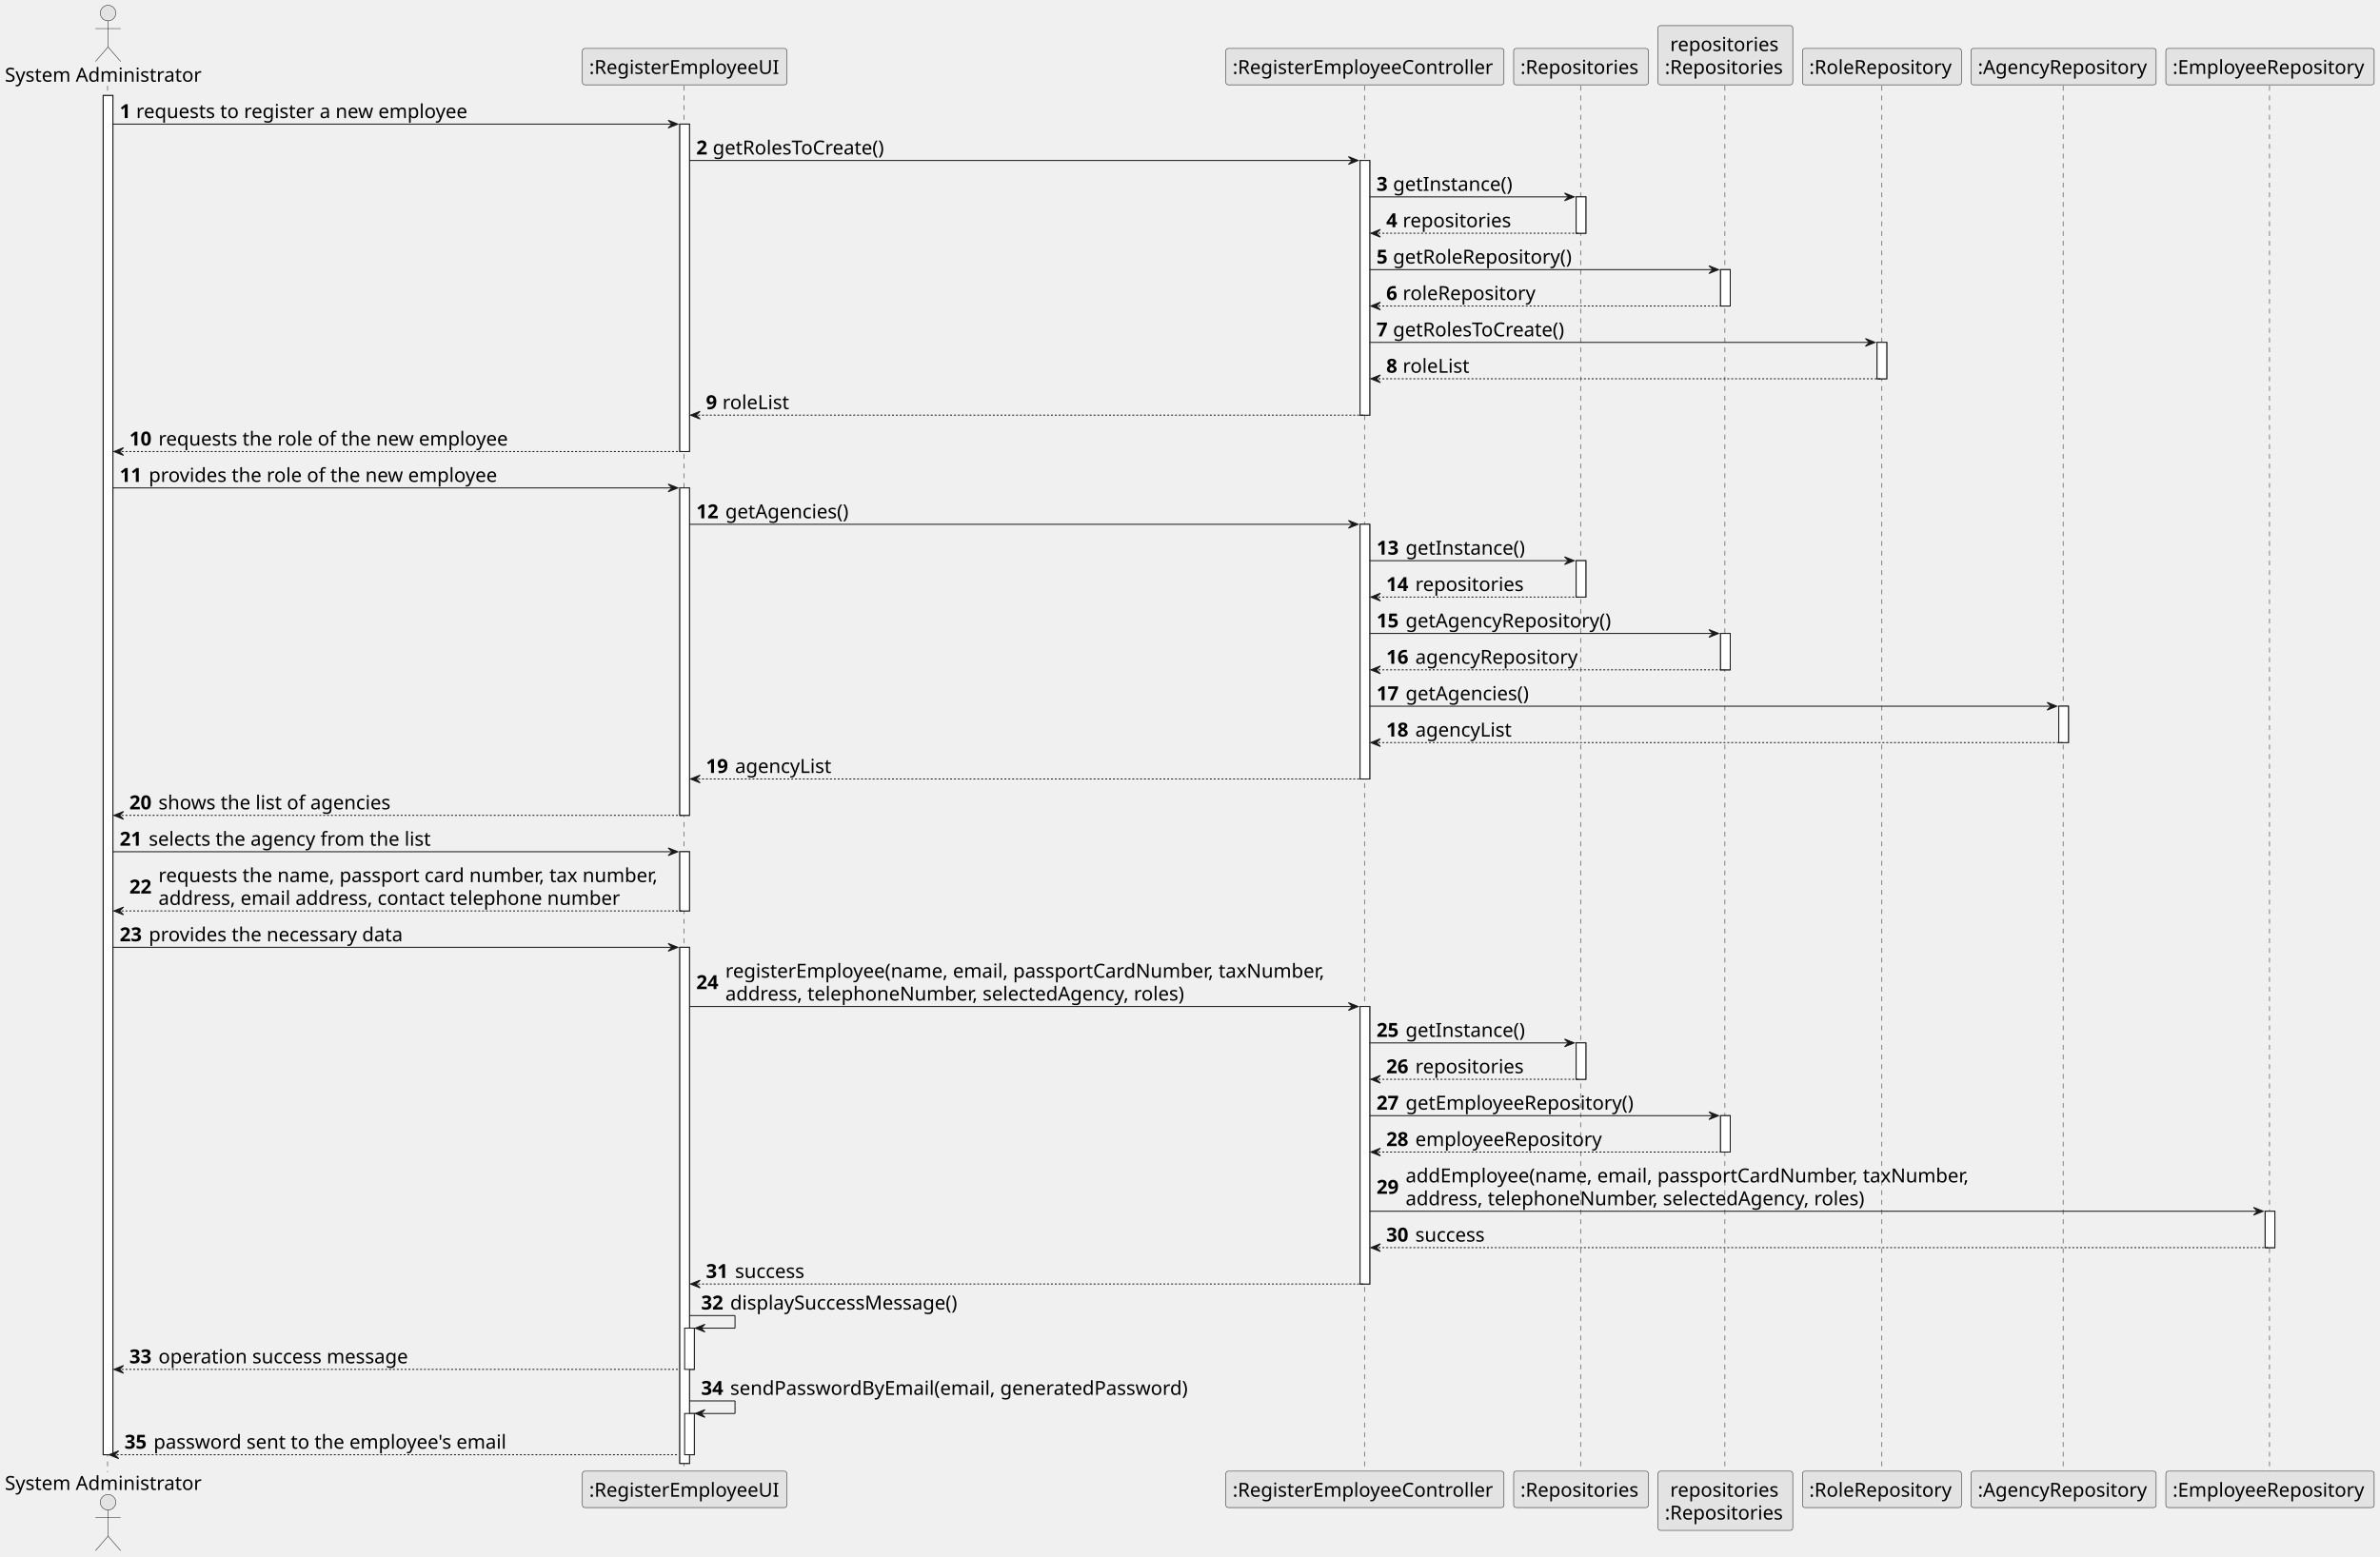
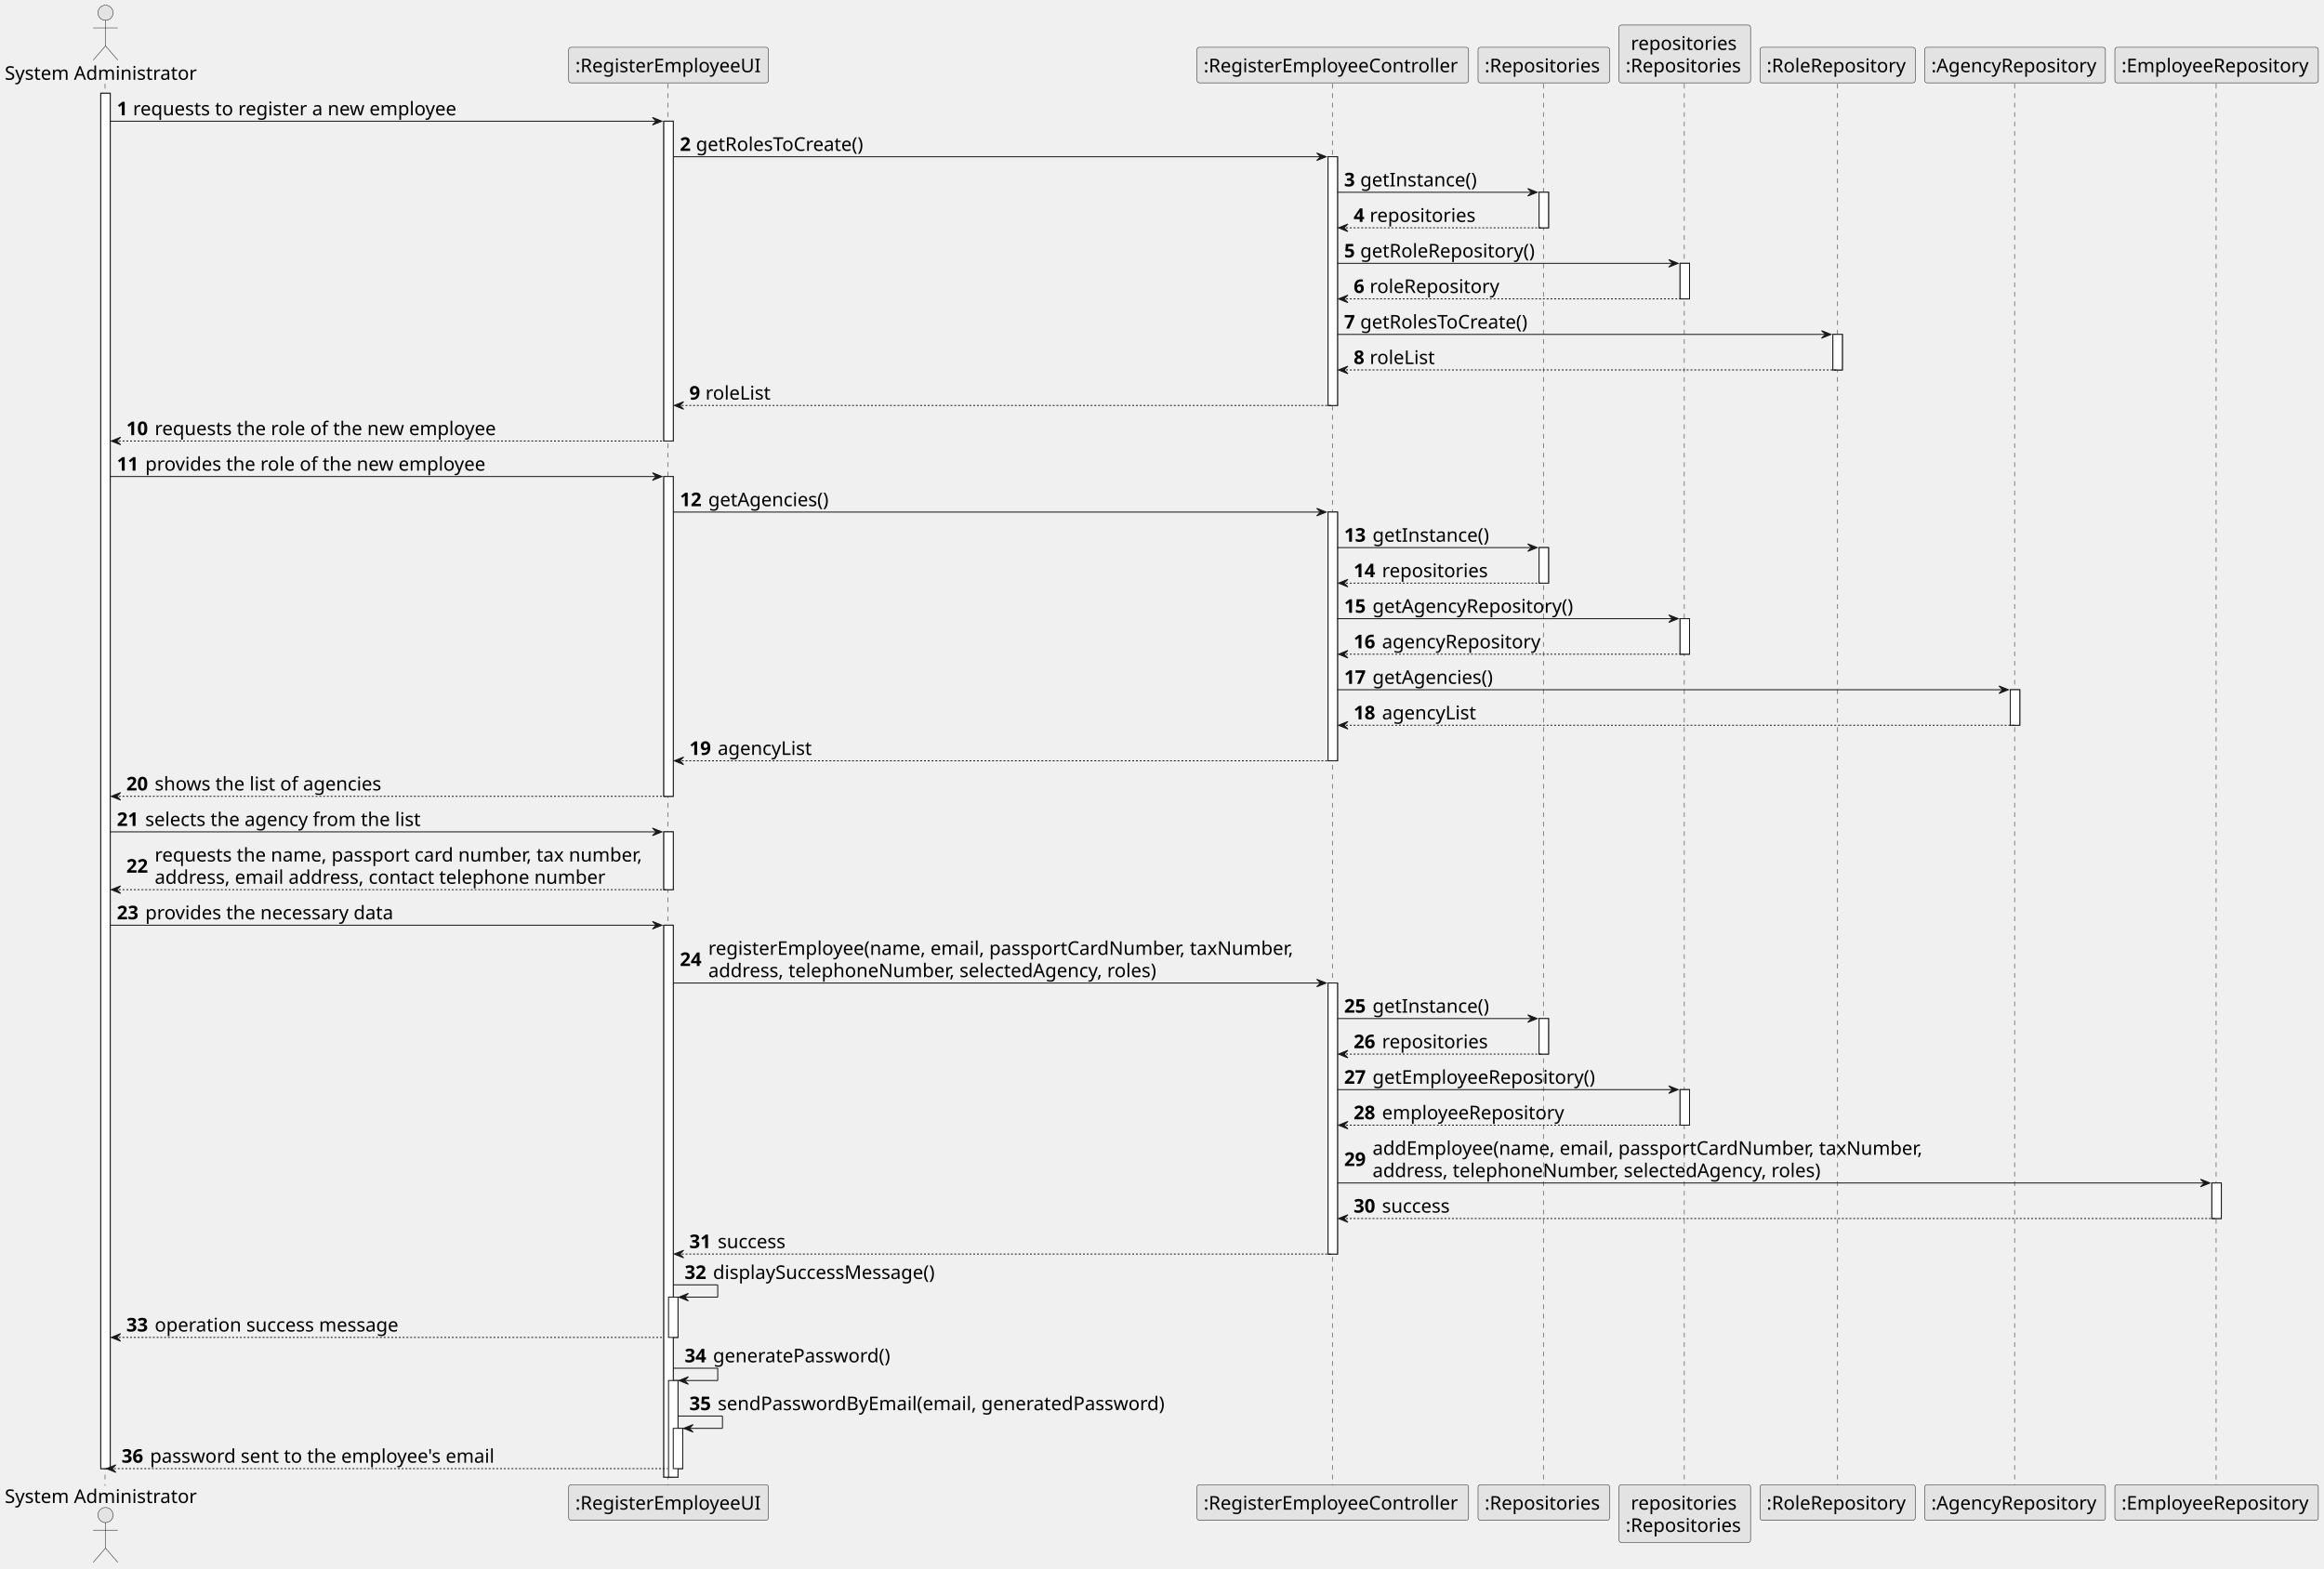
- <svg xmlns="http://www.w3.org/2000/svg" contentStyleType="text/css" height="1607px" preserveAspectRatio="none" style="width:2456px;height:1607px;background:#FFFFFF;" version="1.1" viewBox="0 0 2456 1607" width="2456px" zoomAndPan="magnify">
+ <svg xmlns="http://www.w3.org/2000/svg" contentStyleType="text/css" height="1658px" preserveAspectRatio="none" style="width:2456px;height:1658px;background:#FFFFFF;" version="1.1" viewBox="0 0 2456 1658" width="2456px" zoomAndPan="magnify">
  <defs />
  <g>
-     <rect fill="#FFFFFF" height="1403.078" style="stroke:#181818;stroke-width:1.0;" width="10" x="106.5" y="98.555" />
+     <rect fill="#FFFFFF" height="1453.633" style="stroke:#181818;stroke-width:1.0;" width="10" x="106.5" y="98.555" />
    <rect fill="#FFFFFF" height="337.992" style="stroke:#181818;stroke-width:1.0;" width="10" x="701.5" y="128.109" />
    <rect fill="#FFFFFF" height="337.992" style="stroke:#181818;stroke-width:1.0;" width="10" x="701.5" y="503.656" />
    <rect fill="#FFFFFF" height="61.109" style="stroke:#181818;stroke-width:1.0;" width="10" x="701.5" y="879.203" />
-     <rect fill="#FFFFFF" height="532.766" style="stroke:#181818;stroke-width:1.0;" width="10" x="701.5" y="977.867" />
+     <rect fill="#FFFFFF" height="583.32" style="stroke:#181818;stroke-width:1.0;" width="10" x="701.5" y="977.867" />
    <rect fill="#FFFFFF" height="42.555" style="stroke:#181818;stroke-width:1.0;" width="10" x="706.5" y="1370.969" />
-     <rect fill="#FFFFFF" height="42.555" style="stroke:#181818;stroke-width:1.0;" width="10" x="706.5" y="1459.078" />
+     <rect fill="#FFFFFF" height="102.109" style="stroke:#181818;stroke-width:1.0;" width="10" x="706.5" y="1459.078" />
+     <rect fill="#FFFFFF" height="42.555" style="stroke:#181818;stroke-width:1.0;" width="10" x="711.5" y="1509.633" />
    <rect fill="#FFFFFF" height="262.883" style="stroke:#181818;stroke-width:1.0;" width="10" x="1403.5" y="165.664" />
    <rect fill="#FFFFFF" height="262.883" style="stroke:#181818;stroke-width:1.0;" width="10" x="1403.5" y="541.211" />
    <rect fill="#FFFFFF" height="286.438" style="stroke:#181818;stroke-width:1.0;" width="10" x="1403.5" y="1038.977" />
    <rect fill="#FFFFFF" height="37.555" style="stroke:#181818;stroke-width:1.0;" width="10" x="1626.5" y="203.219" />
    <rect fill="#FFFFFF" height="37.555" style="stroke:#181818;stroke-width:1.0;" width="10" x="1626.5" y="578.766" />
    <rect fill="#FFFFFF" height="37.555" style="stroke:#181818;stroke-width:1.0;" width="10" x="1626.5" y="1076.531" />
    <rect fill="#FFFFFF" height="37.555" style="stroke:#181818;stroke-width:1.0;" width="10" x="1775.5" y="278.328" />
    <rect fill="#FFFFFF" height="37.555" style="stroke:#181818;stroke-width:1.0;" width="10" x="1775.5" y="653.875" />
    <rect fill="#FFFFFF" height="37.555" style="stroke:#181818;stroke-width:1.0;" width="10" x="1775.5" y="1151.641" />
    <rect fill="#FFFFFF" height="37.555" style="stroke:#181818;stroke-width:1.0;" width="10" x="1937" y="353.438" />
    <rect fill="#FFFFFF" height="37.555" style="stroke:#181818;stroke-width:1.0;" width="10" x="2124.5" y="728.984" />
    <rect fill="#FFFFFF" height="37.555" style="stroke:#181818;stroke-width:1.0;" width="10" x="2337.5" y="1250.305" />
-     <line style="stroke:#181818;stroke-width:0.5;stroke-dasharray:5.0,5.0;" x1="111" x2="111" y1="88.555" y2="1519.633" />
-     <line style="stroke:#181818;stroke-width:0.5;stroke-dasharray:5.0,5.0;" x1="706" x2="706" y1="88.555" y2="1519.633" />
-     <line style="stroke:#181818;stroke-width:0.5;stroke-dasharray:5.0,5.0;" x1="1408" x2="1408" y1="88.555" y2="1519.633" />
-     <line style="stroke:#181818;stroke-width:0.5;stroke-dasharray:5.0,5.0;" x1="1631" x2="1631" y1="88.555" y2="1519.633" />
-     <line style="stroke:#181818;stroke-width:0.5;stroke-dasharray:5.0,5.0;" x1="1780" x2="1780" y1="88.555" y2="1519.633" />
-     <line style="stroke:#181818;stroke-width:0.5;stroke-dasharray:5.0,5.0;" x1="1942" x2="1942" y1="88.555" y2="1519.633" />
-     <line style="stroke:#181818;stroke-width:0.5;stroke-dasharray:5.0,5.0;" x1="2129" x2="2129" y1="88.555" y2="1519.633" />
-     <line style="stroke:#181818;stroke-width:0.5;stroke-dasharray:5.0,5.0;" x1="2342" x2="2342" y1="88.555" y2="1519.633" />
+     <line style="stroke:#181818;stroke-width:0.5;stroke-dasharray:5.0,5.0;" x1="111" x2="111" y1="88.555" y2="1570.188" />
+     <line style="stroke:#181818;stroke-width:0.5;stroke-dasharray:5.0,5.0;" x1="706" x2="706" y1="88.555" y2="1570.188" />
+     <line style="stroke:#181818;stroke-width:0.5;stroke-dasharray:5.0,5.0;" x1="1408" x2="1408" y1="88.555" y2="1570.188" />
+     <line style="stroke:#181818;stroke-width:0.5;stroke-dasharray:5.0,5.0;" x1="1631" x2="1631" y1="88.555" y2="1570.188" />
+     <line style="stroke:#181818;stroke-width:0.5;stroke-dasharray:5.0,5.0;" x1="1780" x2="1780" y1="88.555" y2="1570.188" />
+     <line style="stroke:#181818;stroke-width:0.5;stroke-dasharray:5.0,5.0;" x1="1942" x2="1942" y1="88.555" y2="1570.188" />
+     <line style="stroke:#181818;stroke-width:0.5;stroke-dasharray:5.0,5.0;" x1="2129" x2="2129" y1="88.555" y2="1570.188" />
+     <line style="stroke:#181818;stroke-width:0.5;stroke-dasharray:5.0,5.0;" x1="2342" x2="2342" y1="88.555" y2="1570.188" />
    <text fill="#000000" font-family="sans-serif" font-size="20" lengthAdjust="spacing" textLength="207" x="5" y="84.336">System Administrator</text>
    <ellipse cx="111.5" cy="13.5" fill="#E3E3E3" rx="8" ry="8" style="stroke:#181818;stroke-width:0.5;" />
    <path d="M111.5,21.5 L111.5,48.5 M98.5,29.5 L124.5,29.5 M111.5,48.5 L98.5,63.5 M111.5,48.5 L124.5,63.5 " fill="none" style="stroke:#181818;stroke-width:0.5;" />
-     <text fill="#000000" font-family="sans-serif" font-size="20" lengthAdjust="spacing" textLength="207" x="5" y="1537.969">System Administrator</text>
-     <ellipse cx="111.5" cy="1550.688" fill="#E3E3E3" rx="8" ry="8" style="stroke:#181818;stroke-width:0.5;" />
-     <path d="M111.5,1558.688 L111.5,1585.688 M98.5,1566.688 L124.5,1566.688 M111.5,1585.688 L98.5,1600.688 M111.5,1585.688 L124.5,1600.688 " fill="none" style="stroke:#181818;stroke-width:0.5;" />
+     <text fill="#000000" font-family="sans-serif" font-size="20" lengthAdjust="spacing" textLength="207" x="5" y="1588.523">System Administrator</text>
+     <ellipse cx="111.5" cy="1601.242" fill="#E3E3E3" rx="8" ry="8" style="stroke:#181818;stroke-width:0.5;" />
+     <path d="M111.5,1609.242 L111.5,1636.242 M98.5,1617.242 L124.5,1617.242 M111.5,1636.242 L98.5,1651.242 M111.5,1636.242 L124.5,1651.242 " fill="none" style="stroke:#181818;stroke-width:0.5;" />
    <rect fill="#E3E3E3" height="37.555" rx="2.5" ry="2.5" style="stroke:#181818;stroke-width:0.5;" width="211" x="601" y="50" />
    <text fill="#000000" font-family="sans-serif" font-size="20" lengthAdjust="spacing" textLength="197" x="608" y="76.336">:RegisterEmployeeUI</text>
-     <rect fill="#E3E3E3" height="37.555" rx="2.5" ry="2.5" style="stroke:#181818;stroke-width:0.5;" width="211" x="601" y="1518.633" />
-     <text fill="#000000" font-family="sans-serif" font-size="20" lengthAdjust="spacing" textLength="197" x="608" y="1544.969">:RegisterEmployeeUI</text>
+     <rect fill="#E3E3E3" height="37.555" rx="2.5" ry="2.5" style="stroke:#181818;stroke-width:0.5;" width="211" x="601" y="1569.188" />
+     <text fill="#000000" font-family="sans-serif" font-size="20" lengthAdjust="spacing" textLength="197" x="608" y="1595.523">:RegisterEmployeeUI</text>
    <rect fill="#E3E3E3" height="37.555" rx="2.5" ry="2.5" style="stroke:#181818;stroke-width:0.5;" width="287" x="1265" y="50" />
    <text fill="#000000" font-family="sans-serif" font-size="20" lengthAdjust="spacing" textLength="273" x="1272" y="76.336">:RegisterEmployeeController</text>
-     <rect fill="#E3E3E3" height="37.555" rx="2.5" ry="2.5" style="stroke:#181818;stroke-width:0.5;" width="287" x="1265" y="1518.633" />
-     <text fill="#000000" font-family="sans-serif" font-size="20" lengthAdjust="spacing" textLength="273" x="1272" y="1544.969">:RegisterEmployeeController</text>
+     <rect fill="#E3E3E3" height="37.555" rx="2.5" ry="2.5" style="stroke:#181818;stroke-width:0.5;" width="287" x="1265" y="1569.188" />
+     <text fill="#000000" font-family="sans-serif" font-size="20" lengthAdjust="spacing" textLength="273" x="1272" y="1595.523">:RegisterEmployeeController</text>
    <rect fill="#E3E3E3" height="37.555" rx="2.5" ry="2.5" style="stroke:#181818;stroke-width:0.5;" width="139" x="1562" y="50" />
    <text fill="#000000" font-family="sans-serif" font-size="20" lengthAdjust="spacing" textLength="125" x="1569" y="76.336">:Repositories</text>
-     <rect fill="#E3E3E3" height="37.555" rx="2.5" ry="2.5" style="stroke:#181818;stroke-width:0.5;" width="139" x="1562" y="1518.633" />
-     <text fill="#000000" font-family="sans-serif" font-size="20" lengthAdjust="spacing" textLength="125" x="1569" y="1544.969">:Repositories</text>
+     <rect fill="#E3E3E3" height="37.555" rx="2.5" ry="2.5" style="stroke:#181818;stroke-width:0.5;" width="139" x="1562" y="1569.188" />
+     <text fill="#000000" font-family="sans-serif" font-size="20" lengthAdjust="spacing" textLength="125" x="1569" y="1595.523">:Repositories</text>
    <rect fill="#E3E3E3" height="61.109" rx="2.5" ry="2.5" style="stroke:#181818;stroke-width:0.5;" width="139" x="1711" y="26.445" />
    <text fill="#000000" font-family="sans-serif" font-size="20" lengthAdjust="spacing" textLength="114" x="1723.5" y="52.781">repositories</text>
    <text fill="#000000" font-family="sans-serif" font-size="20" lengthAdjust="spacing" textLength="125" x="1718" y="76.336">:Repositories</text>
-     <rect fill="#E3E3E3" height="61.109" rx="2.5" ry="2.5" style="stroke:#181818;stroke-width:0.5;" width="139" x="1711" y="1518.633" />
-     <text fill="#000000" font-family="sans-serif" font-size="20" lengthAdjust="spacing" textLength="114" x="1723.5" y="1544.969">repositories</text>
-     <text fill="#000000" font-family="sans-serif" font-size="20" lengthAdjust="spacing" textLength="125" x="1718" y="1568.523">:Repositories</text>
+     <rect fill="#E3E3E3" height="61.109" rx="2.5" ry="2.5" style="stroke:#181818;stroke-width:0.5;" width="139" x="1711" y="1569.188" />
+     <text fill="#000000" font-family="sans-serif" font-size="20" lengthAdjust="spacing" textLength="114" x="1723.5" y="1595.523">repositories</text>
+     <text fill="#000000" font-family="sans-serif" font-size="20" lengthAdjust="spacing" textLength="125" x="1718" y="1619.078">:Repositories</text>
    <rect fill="#E3E3E3" height="37.555" rx="2.5" ry="2.5" style="stroke:#181818;stroke-width:0.5;" width="164" x="1860" y="50" />
    <text fill="#000000" font-family="sans-serif" font-size="20" lengthAdjust="spacing" textLength="150" x="1867" y="76.336">:RoleRepository</text>
-     <rect fill="#E3E3E3" height="37.555" rx="2.5" ry="2.5" style="stroke:#181818;stroke-width:0.5;" width="164" x="1860" y="1518.633" />
-     <text fill="#000000" font-family="sans-serif" font-size="20" lengthAdjust="spacing" textLength="150" x="1867" y="1544.969">:RoleRepository</text>
+     <rect fill="#E3E3E3" height="37.555" rx="2.5" ry="2.5" style="stroke:#181818;stroke-width:0.5;" width="164" x="1860" y="1569.188" />
+     <text fill="#000000" font-family="sans-serif" font-size="20" lengthAdjust="spacing" textLength="150" x="1867" y="1595.523">:RoleRepository</text>
    <rect fill="#E3E3E3" height="37.555" rx="2.5" ry="2.5" style="stroke:#181818;stroke-width:0.5;" width="191" x="2034" y="50" />
    <text fill="#000000" font-family="sans-serif" font-size="20" lengthAdjust="spacing" textLength="177" x="2041" y="76.336">:AgencyRepository</text>
-     <rect fill="#E3E3E3" height="37.555" rx="2.5" ry="2.5" style="stroke:#181818;stroke-width:0.5;" width="191" x="2034" y="1518.633" />
-     <text fill="#000000" font-family="sans-serif" font-size="20" lengthAdjust="spacing" textLength="177" x="2041" y="1544.969">:AgencyRepository</text>
+     <rect fill="#E3E3E3" height="37.555" rx="2.5" ry="2.5" style="stroke:#181818;stroke-width:0.5;" width="191" x="2034" y="1569.188" />
+     <text fill="#000000" font-family="sans-serif" font-size="20" lengthAdjust="spacing" textLength="177" x="2041" y="1595.523">:AgencyRepository</text>
    <rect fill="#E3E3E3" height="37.555" rx="2.5" ry="2.5" style="stroke:#181818;stroke-width:0.5;" width="215" x="2235" y="50" />
    <text fill="#000000" font-family="sans-serif" font-size="20" lengthAdjust="spacing" textLength="201" x="2242" y="76.336">:EmployeeRepository</text>
-     <rect fill="#E3E3E3" height="37.555" rx="2.5" ry="2.5" style="stroke:#181818;stroke-width:0.5;" width="215" x="2235" y="1518.633" />
-     <text fill="#000000" font-family="sans-serif" font-size="20" lengthAdjust="spacing" textLength="201" x="2242" y="1544.969">:EmployeeRepository</text>
-     <rect fill="#FFFFFF" height="1403.078" style="stroke:#181818;stroke-width:1.0;" width="10" x="106.5" y="98.555" />
+     <rect fill="#E3E3E3" height="37.555" rx="2.5" ry="2.5" style="stroke:#181818;stroke-width:0.5;" width="215" x="2235" y="1569.188" />
+     <text fill="#000000" font-family="sans-serif" font-size="20" lengthAdjust="spacing" textLength="201" x="2242" y="1595.523">:EmployeeRepository</text>
+     <rect fill="#FFFFFF" height="1453.633" style="stroke:#181818;stroke-width:1.0;" width="10" x="106.5" y="98.555" />
    <rect fill="#FFFFFF" height="337.992" style="stroke:#181818;stroke-width:1.0;" width="10" x="701.5" y="128.109" />
    <rect fill="#FFFFFF" height="337.992" style="stroke:#181818;stroke-width:1.0;" width="10" x="701.5" y="503.656" />
    <rect fill="#FFFFFF" height="61.109" style="stroke:#181818;stroke-width:1.0;" width="10" x="701.5" y="879.203" />
-     <rect fill="#FFFFFF" height="532.766" style="stroke:#181818;stroke-width:1.0;" width="10" x="701.5" y="977.867" />
+     <rect fill="#FFFFFF" height="583.32" style="stroke:#181818;stroke-width:1.0;" width="10" x="701.5" y="977.867" />
    <rect fill="#FFFFFF" height="42.555" style="stroke:#181818;stroke-width:1.0;" width="10" x="706.5" y="1370.969" />
-     <rect fill="#FFFFFF" height="42.555" style="stroke:#181818;stroke-width:1.0;" width="10" x="706.5" y="1459.078" />
+     <rect fill="#FFFFFF" height="102.109" style="stroke:#181818;stroke-width:1.0;" width="10" x="706.5" y="1459.078" />
+     <rect fill="#FFFFFF" height="42.555" style="stroke:#181818;stroke-width:1.0;" width="10" x="711.5" y="1509.633" />
    <rect fill="#FFFFFF" height="262.883" style="stroke:#181818;stroke-width:1.0;" width="10" x="1403.5" y="165.664" />
    <rect fill="#FFFFFF" height="262.883" style="stroke:#181818;stroke-width:1.0;" width="10" x="1403.5" y="541.211" />
    <rect fill="#FFFFFF" height="286.438" style="stroke:#181818;stroke-width:1.0;" width="10" x="1403.5" y="1038.977" />
    <rect fill="#FFFFFF" height="37.555" style="stroke:#181818;stroke-width:1.0;" width="10" x="1626.5" y="203.219" />
    <rect fill="#FFFFFF" height="37.555" style="stroke:#181818;stroke-width:1.0;" width="10" x="1626.5" y="578.766" />
    <rect fill="#FFFFFF" height="37.555" style="stroke:#181818;stroke-width:1.0;" width="10" x="1626.5" y="1076.531" />
    <rect fill="#FFFFFF" height="37.555" style="stroke:#181818;stroke-width:1.0;" width="10" x="1775.5" y="278.328" />
    <rect fill="#FFFFFF" height="37.555" style="stroke:#181818;stroke-width:1.0;" width="10" x="1775.5" y="653.875" />
    <rect fill="#FFFFFF" height="37.555" style="stroke:#181818;stroke-width:1.0;" width="10" x="1775.5" y="1151.641" />
    <rect fill="#FFFFFF" height="37.555" style="stroke:#181818;stroke-width:1.0;" width="10" x="1937" y="353.438" />
    <rect fill="#FFFFFF" height="37.555" style="stroke:#181818;stroke-width:1.0;" width="10" x="2124.5" y="728.984" />
    <rect fill="#FFFFFF" height="37.555" style="stroke:#181818;stroke-width:1.0;" width="10" x="2337.5" y="1250.305" />
    <polygon fill="#181818" points="689.5,124.109,699.5,128.109,689.5,132.109,693.5,128.109" style="stroke:#181818;stroke-width:1.0;" />
    <line style="stroke:#181818;stroke-width:1.0;" x1="116.5" x2="695.5" y1="128.109" y2="128.109" />
    <text fill="#000000" font-family="sans-serif" font-size="20" font-weight="bold" lengthAdjust="spacing" textLength="13" x="123.5" y="121.891">1</text>
    <text fill="#000000" font-family="sans-serif" font-size="20" lengthAdjust="spacing" textLength="346" x="140.5" y="121.891">requests to register a new employee</text>
    <polygon fill="#181818" points="1391.5,161.664,1401.5,165.664,1391.5,169.664,1395.5,165.664" style="stroke:#181818;stroke-width:1.0;" />
    <line style="stroke:#181818;stroke-width:1.0;" x1="711.5" x2="1397.5" y1="165.664" y2="165.664" />
    <text fill="#000000" font-family="sans-serif" font-size="20" font-weight="bold" lengthAdjust="spacing" textLength="13" x="718.5" y="159.445">2</text>
    <text fill="#000000" font-family="sans-serif" font-size="20" lengthAdjust="spacing" textLength="183" x="735.5" y="159.445">getRolesToCreate()</text>
    <polygon fill="#181818" points="1614.5,199.219,1624.5,203.219,1614.5,207.219,1618.5,203.219" style="stroke:#181818;stroke-width:1.0;" />
    <line style="stroke:#181818;stroke-width:1.0;" x1="1413.5" x2="1620.5" y1="203.219" y2="203.219" />
    <text fill="#000000" font-family="sans-serif" font-size="20" font-weight="bold" lengthAdjust="spacing" textLength="13" x="1420.5" y="197">3</text>
    <text fill="#000000" font-family="sans-serif" font-size="20" lengthAdjust="spacing" textLength="123" x="1437.5" y="197">getInstance()</text>
    <polygon fill="#181818" points="1424.5,236.773,1414.5,240.773,1424.5,244.773,1420.5,240.773" style="stroke:#181818;stroke-width:1.0;" />
    <line style="stroke:#181818;stroke-width:1.0;stroke-dasharray:2.0,2.0;" x1="1418.5" x2="1630.5" y1="240.773" y2="240.773" />
    <text fill="#000000" font-family="sans-serif" font-size="20" font-weight="bold" lengthAdjust="spacing" textLength="13" x="1430.5" y="234.555">4</text>
    <text fill="#000000" font-family="sans-serif" font-size="20" lengthAdjust="spacing" textLength="114" x="1447.5" y="234.555">repositories</text>
    <polygon fill="#181818" points="1763.5,274.328,1773.5,278.328,1763.5,282.328,1767.5,278.328" style="stroke:#181818;stroke-width:1.0;" />
    <line style="stroke:#181818;stroke-width:1.0;" x1="1413.5" x2="1769.5" y1="278.328" y2="278.328" />
    <text fill="#000000" font-family="sans-serif" font-size="20" font-weight="bold" lengthAdjust="spacing" textLength="13" x="1420.5" y="272.109">5</text>
    <text fill="#000000" font-family="sans-serif" font-size="20" lengthAdjust="spacing" textLength="188" x="1437.5" y="272.109">getRoleRepository()</text>
    <polygon fill="#181818" points="1424.5,311.883,1414.5,315.883,1424.5,319.883,1420.5,315.883" style="stroke:#181818;stroke-width:1.0;" />
    <line style="stroke:#181818;stroke-width:1.0;stroke-dasharray:2.0,2.0;" x1="1418.5" x2="1779.5" y1="315.883" y2="315.883" />
    <text fill="#000000" font-family="sans-serif" font-size="20" font-weight="bold" lengthAdjust="spacing" textLength="13" x="1430.5" y="309.664">6</text>
    <text fill="#000000" font-family="sans-serif" font-size="20" lengthAdjust="spacing" textLength="139" x="1447.5" y="309.664">roleRepository</text>
    <polygon fill="#181818" points="1925,349.438,1935,353.438,1925,357.438,1929,353.438" style="stroke:#181818;stroke-width:1.0;" />
    <line style="stroke:#181818;stroke-width:1.0;" x1="1413.5" x2="1931" y1="353.438" y2="353.438" />
    <text fill="#000000" font-family="sans-serif" font-size="20" font-weight="bold" lengthAdjust="spacing" textLength="13" x="1420.5" y="347.219">7</text>
    <text fill="#000000" font-family="sans-serif" font-size="20" lengthAdjust="spacing" textLength="183" x="1437.5" y="347.219">getRolesToCreate()</text>
    <polygon fill="#181818" points="1424.5,386.992,1414.5,390.992,1424.5,394.992,1420.5,390.992" style="stroke:#181818;stroke-width:1.0;" />
    <line style="stroke:#181818;stroke-width:1.0;stroke-dasharray:2.0,2.0;" x1="1418.5" x2="1941" y1="390.992" y2="390.992" />
    <text fill="#000000" font-family="sans-serif" font-size="20" font-weight="bold" lengthAdjust="spacing" textLength="13" x="1430.5" y="384.773">8</text>
    <text fill="#000000" font-family="sans-serif" font-size="20" lengthAdjust="spacing" textLength="71" x="1447.5" y="384.773">roleList</text>
    <polygon fill="#181818" points="722.5,424.547,712.5,428.547,722.5,432.547,718.5,428.547" style="stroke:#181818;stroke-width:1.0;" />
    <line style="stroke:#181818;stroke-width:1.0;stroke-dasharray:2.0,2.0;" x1="716.5" x2="1407.5" y1="428.547" y2="428.547" />
    <text fill="#000000" font-family="sans-serif" font-size="20" font-weight="bold" lengthAdjust="spacing" textLength="13" x="728.5" y="422.328">9</text>
    <text fill="#000000" font-family="sans-serif" font-size="20" lengthAdjust="spacing" textLength="71" x="745.5" y="422.328">roleList</text>
    <polygon fill="#181818" points="127.5,462.102,117.5,466.102,127.5,470.102,123.5,466.102" style="stroke:#181818;stroke-width:1.0;" />
    <line style="stroke:#181818;stroke-width:1.0;stroke-dasharray:2.0,2.0;" x1="121.5" x2="705.5" y1="466.102" y2="466.102" />
    <text fill="#000000" font-family="sans-serif" font-size="20" font-weight="bold" lengthAdjust="spacing" textLength="26" x="133.5" y="459.883">10</text>
    <text fill="#000000" font-family="sans-serif" font-size="20" lengthAdjust="spacing" textLength="365" x="163.5" y="459.883">requests the role of the new employee</text>
    <polygon fill="#181818" points="689.5,499.656,699.5,503.656,689.5,507.656,693.5,503.656" style="stroke:#181818;stroke-width:1.0;" />
    <line style="stroke:#181818;stroke-width:1.0;" x1="116.5" x2="695.5" y1="503.656" y2="503.656" />
    <text fill="#000000" font-family="sans-serif" font-size="20" font-weight="bold" lengthAdjust="spacing" textLength="26" x="123.5" y="497.438">11</text>
    <text fill="#000000" font-family="sans-serif" font-size="20" lengthAdjust="spacing" textLength="366" x="153.5" y="497.438">provides the role of the new employee</text>
    <polygon fill="#181818" points="1391.5,537.211,1401.5,541.211,1391.5,545.211,1395.5,541.211" style="stroke:#181818;stroke-width:1.0;" />
    <line style="stroke:#181818;stroke-width:1.0;" x1="711.5" x2="1397.5" y1="541.211" y2="541.211" />
    <text fill="#000000" font-family="sans-serif" font-size="20" font-weight="bold" lengthAdjust="spacing" textLength="26" x="718.5" y="534.992">12</text>
    <text fill="#000000" font-family="sans-serif" font-size="20" lengthAdjust="spacing" textLength="130" x="748.5" y="534.992">getAgencies()</text>
    <polygon fill="#181818" points="1614.5,574.766,1624.5,578.766,1614.5,582.766,1618.5,578.766" style="stroke:#181818;stroke-width:1.0;" />
    <line style="stroke:#181818;stroke-width:1.0;" x1="1413.5" x2="1620.5" y1="578.766" y2="578.766" />
    <text fill="#000000" font-family="sans-serif" font-size="20" font-weight="bold" lengthAdjust="spacing" textLength="26" x="1420.5" y="572.547">13</text>
    <text fill="#000000" font-family="sans-serif" font-size="20" lengthAdjust="spacing" textLength="123" x="1450.5" y="572.547">getInstance()</text>
    <polygon fill="#181818" points="1424.5,612.32,1414.5,616.32,1424.5,620.32,1420.5,616.32" style="stroke:#181818;stroke-width:1.0;" />
    <line style="stroke:#181818;stroke-width:1.0;stroke-dasharray:2.0,2.0;" x1="1418.5" x2="1630.5" y1="616.32" y2="616.32" />
    <text fill="#000000" font-family="sans-serif" font-size="20" font-weight="bold" lengthAdjust="spacing" textLength="26" x="1430.5" y="610.102">14</text>
    <text fill="#000000" font-family="sans-serif" font-size="20" lengthAdjust="spacing" textLength="114" x="1460.5" y="610.102">repositories</text>
    <polygon fill="#181818" points="1763.5,649.875,1773.5,653.875,1763.5,657.875,1767.5,653.875" style="stroke:#181818;stroke-width:1.0;" />
    <line style="stroke:#181818;stroke-width:1.0;" x1="1413.5" x2="1769.5" y1="653.875" y2="653.875" />
    <text fill="#000000" font-family="sans-serif" font-size="20" font-weight="bold" lengthAdjust="spacing" textLength="26" x="1420.5" y="647.656">15</text>
    <text fill="#000000" font-family="sans-serif" font-size="20" lengthAdjust="spacing" textLength="215" x="1450.5" y="647.656">getAgencyRepository()</text>
    <polygon fill="#181818" points="1424.5,687.43,1414.5,691.43,1424.5,695.43,1420.5,691.43" style="stroke:#181818;stroke-width:1.0;" />
    <line style="stroke:#181818;stroke-width:1.0;stroke-dasharray:2.0,2.0;" x1="1418.5" x2="1779.5" y1="691.43" y2="691.43" />
    <text fill="#000000" font-family="sans-serif" font-size="20" font-weight="bold" lengthAdjust="spacing" textLength="26" x="1430.5" y="685.211">16</text>
    <text fill="#000000" font-family="sans-serif" font-size="20" lengthAdjust="spacing" textLength="168" x="1460.5" y="685.211">agencyRepository</text>
    <polygon fill="#181818" points="2112.5,724.984,2122.5,728.984,2112.5,732.984,2116.5,728.984" style="stroke:#181818;stroke-width:1.0;" />
    <line style="stroke:#181818;stroke-width:1.0;" x1="1413.5" x2="2118.5" y1="728.984" y2="728.984" />
    <text fill="#000000" font-family="sans-serif" font-size="20" font-weight="bold" lengthAdjust="spacing" textLength="26" x="1420.5" y="722.766">17</text>
    <text fill="#000000" font-family="sans-serif" font-size="20" lengthAdjust="spacing" textLength="130" x="1450.5" y="722.766">getAgencies()</text>
    <polygon fill="#181818" points="1424.5,762.539,1414.5,766.539,1424.5,770.539,1420.5,766.539" style="stroke:#181818;stroke-width:1.0;" />
    <line style="stroke:#181818;stroke-width:1.0;stroke-dasharray:2.0,2.0;" x1="1418.5" x2="2128.5" y1="766.539" y2="766.539" />
    <text fill="#000000" font-family="sans-serif" font-size="20" font-weight="bold" lengthAdjust="spacing" textLength="26" x="1430.5" y="760.32">18</text>
    <text fill="#000000" font-family="sans-serif" font-size="20" lengthAdjust="spacing" textLength="100" x="1460.5" y="760.32">agencyList</text>
    <polygon fill="#181818" points="722.5,800.094,712.5,804.094,722.5,808.094,718.5,804.094" style="stroke:#181818;stroke-width:1.0;" />
    <line style="stroke:#181818;stroke-width:1.0;stroke-dasharray:2.0,2.0;" x1="716.5" x2="1407.5" y1="804.094" y2="804.094" />
    <text fill="#000000" font-family="sans-serif" font-size="20" font-weight="bold" lengthAdjust="spacing" textLength="26" x="728.5" y="797.875">19</text>
    <text fill="#000000" font-family="sans-serif" font-size="20" lengthAdjust="spacing" textLength="100" x="758.5" y="797.875">agencyList</text>
    <polygon fill="#181818" points="127.5,837.648,117.5,841.648,127.5,845.648,123.5,841.648" style="stroke:#181818;stroke-width:1.0;" />
    <line style="stroke:#181818;stroke-width:1.0;stroke-dasharray:2.0,2.0;" x1="121.5" x2="705.5" y1="841.648" y2="841.648" />
    <text fill="#000000" font-family="sans-serif" font-size="20" font-weight="bold" lengthAdjust="spacing" textLength="26" x="133.5" y="835.43">20</text>
    <text fill="#000000" font-family="sans-serif" font-size="20" lengthAdjust="spacing" textLength="244" x="163.5" y="835.43">shows the list of agencies</text>
    <polygon fill="#181818" points="689.5,875.203,699.5,879.203,689.5,883.203,693.5,879.203" style="stroke:#181818;stroke-width:1.0;" />
    <line style="stroke:#181818;stroke-width:1.0;" x1="116.5" x2="695.5" y1="879.203" y2="879.203" />
    <text fill="#000000" font-family="sans-serif" font-size="20" font-weight="bold" lengthAdjust="spacing" textLength="26" x="123.5" y="872.984">21</text>
    <text fill="#000000" font-family="sans-serif" font-size="20" lengthAdjust="spacing" textLength="296" x="153.5" y="872.984">selects the agency from the list</text>
    <polygon fill="#181818" points="127.5,936.312,117.5,940.312,127.5,944.312,123.5,940.312" style="stroke:#181818;stroke-width:1.0;" />
    <line style="stroke:#181818;stroke-width:1.0;stroke-dasharray:2.0,2.0;" x1="121.5" x2="705.5" y1="940.312" y2="940.312" />
    <text fill="#000000" font-family="sans-serif" font-size="20" font-weight="bold" lengthAdjust="spacing" textLength="26" x="133.5" y="922.316">22</text>
    <text fill="#000000" font-family="sans-serif" font-size="20" lengthAdjust="spacing" textLength="531" x="163.5" y="910.539">requests the name, passport card number, tax number,</text>
    <text fill="#000000" font-family="sans-serif" font-size="20" lengthAdjust="spacing" textLength="486" x="163.5" y="934.094">address, email address, contact telephone number</text>
    <polygon fill="#181818" points="689.5,973.867,699.5,977.867,689.5,981.867,693.5,977.867" style="stroke:#181818;stroke-width:1.0;" />
    <line style="stroke:#181818;stroke-width:1.0;" x1="116.5" x2="695.5" y1="977.867" y2="977.867" />
    <text fill="#000000" font-family="sans-serif" font-size="20" font-weight="bold" lengthAdjust="spacing" textLength="26" x="123.5" y="971.648">23</text>
    <text fill="#000000" font-family="sans-serif" font-size="20" lengthAdjust="spacing" textLength="266" x="153.5" y="971.648">provides the necessary data</text>
    <polygon fill="#181818" points="1391.5,1034.977,1401.5,1038.977,1391.5,1042.977,1395.5,1038.977" style="stroke:#181818;stroke-width:1.0;" />
    <line style="stroke:#181818;stroke-width:1.0;" x1="711.5" x2="1397.5" y1="1038.977" y2="1038.977" />
    <text fill="#000000" font-family="sans-serif" font-size="20" font-weight="bold" lengthAdjust="spacing" textLength="26" x="718.5" y="1020.981">24</text>
    <text fill="#000000" font-family="sans-serif" font-size="20" lengthAdjust="spacing" textLength="637" x="748.5" y="1009.203">registerEmployee(name, email, passportCardNumber, taxNumber,</text>
    <text fill="#000000" font-family="sans-serif" font-size="20" lengthAdjust="spacing" textLength="487" x="748.5" y="1032.758">address, telephoneNumber, selectedAgency, roles)</text>
    <polygon fill="#181818" points="1614.5,1072.531,1624.5,1076.531,1614.5,1080.531,1618.5,1076.531" style="stroke:#181818;stroke-width:1.0;" />
    <line style="stroke:#181818;stroke-width:1.0;" x1="1413.5" x2="1620.5" y1="1076.531" y2="1076.531" />
    <text fill="#000000" font-family="sans-serif" font-size="20" font-weight="bold" lengthAdjust="spacing" textLength="26" x="1420.5" y="1070.312">25</text>
    <text fill="#000000" font-family="sans-serif" font-size="20" lengthAdjust="spacing" textLength="123" x="1450.5" y="1070.312">getInstance()</text>
    <polygon fill="#181818" points="1424.5,1110.086,1414.5,1114.086,1424.5,1118.086,1420.5,1114.086" style="stroke:#181818;stroke-width:1.0;" />
    <line style="stroke:#181818;stroke-width:1.0;stroke-dasharray:2.0,2.0;" x1="1418.5" x2="1630.5" y1="1114.086" y2="1114.086" />
    <text fill="#000000" font-family="sans-serif" font-size="20" font-weight="bold" lengthAdjust="spacing" textLength="26" x="1430.5" y="1107.867">26</text>
    <text fill="#000000" font-family="sans-serif" font-size="20" lengthAdjust="spacing" textLength="114" x="1460.5" y="1107.867">repositories</text>
    <polygon fill="#181818" points="1763.5,1147.641,1773.5,1151.641,1763.5,1155.641,1767.5,1151.641" style="stroke:#181818;stroke-width:1.0;" />
    <line style="stroke:#181818;stroke-width:1.0;" x1="1413.5" x2="1769.5" y1="1151.641" y2="1151.641" />
    <text fill="#000000" font-family="sans-serif" font-size="20" font-weight="bold" lengthAdjust="spacing" textLength="26" x="1420.5" y="1145.422">27</text>
    <text fill="#000000" font-family="sans-serif" font-size="20" lengthAdjust="spacing" textLength="239" x="1450.5" y="1145.422">getEmployeeRepository()</text>
    <polygon fill="#181818" points="1424.5,1185.195,1414.5,1189.195,1424.5,1193.195,1420.5,1189.195" style="stroke:#181818;stroke-width:1.0;" />
    <line style="stroke:#181818;stroke-width:1.0;stroke-dasharray:2.0,2.0;" x1="1418.5" x2="1779.5" y1="1189.195" y2="1189.195" />
    <text fill="#000000" font-family="sans-serif" font-size="20" font-weight="bold" lengthAdjust="spacing" textLength="26" x="1430.5" y="1182.977">28</text>
    <text fill="#000000" font-family="sans-serif" font-size="20" lengthAdjust="spacing" textLength="195" x="1460.5" y="1182.977">employeeRepository</text>
    <polygon fill="#181818" points="2325.5,1246.305,2335.5,1250.305,2325.5,1254.305,2329.5,1250.305" style="stroke:#181818;stroke-width:1.0;" />
    <line style="stroke:#181818;stroke-width:1.0;" x1="1413.5" x2="2331.5" y1="1250.305" y2="1250.305" />
    <text fill="#000000" font-family="sans-serif" font-size="20" font-weight="bold" lengthAdjust="spacing" textLength="26" x="1420.5" y="1232.309">29</text>
    <text fill="#000000" font-family="sans-serif" font-size="20" lengthAdjust="spacing" textLength="601" x="1450.5" y="1220.531">addEmployee(name, email, passportCardNumber, taxNumber,</text>
    <text fill="#000000" font-family="sans-serif" font-size="20" lengthAdjust="spacing" textLength="487" x="1450.5" y="1244.086">address, telephoneNumber, selectedAgency, roles)</text>
    <polygon fill="#181818" points="1424.5,1283.859,1414.5,1287.859,1424.5,1291.859,1420.5,1287.859" style="stroke:#181818;stroke-width:1.0;" />
    <line style="stroke:#181818;stroke-width:1.0;stroke-dasharray:2.0,2.0;" x1="1418.5" x2="2341.5" y1="1287.859" y2="1287.859" />
    <text fill="#000000" font-family="sans-serif" font-size="20" font-weight="bold" lengthAdjust="spacing" textLength="26" x="1430.5" y="1281.641">30</text>
    <text fill="#000000" font-family="sans-serif" font-size="20" lengthAdjust="spacing" textLength="73" x="1460.5" y="1281.641">success</text>
    <polygon fill="#181818" points="722.5,1321.414,712.5,1325.414,722.5,1329.414,718.5,1325.414" style="stroke:#181818;stroke-width:1.0;" />
    <line style="stroke:#181818;stroke-width:1.0;stroke-dasharray:2.0,2.0;" x1="716.5" x2="1407.5" y1="1325.414" y2="1325.414" />
    <text fill="#000000" font-family="sans-serif" font-size="20" font-weight="bold" lengthAdjust="spacing" textLength="26" x="728.5" y="1319.195">31</text>
    <text fill="#000000" font-family="sans-serif" font-size="20" lengthAdjust="spacing" textLength="73" x="758.5" y="1319.195">success</text>
    <line style="stroke:#181818;stroke-width:1.0;" x1="711.5" x2="758.5" y1="1357.969" y2="1357.969" />
    <line style="stroke:#181818;stroke-width:1.0;" x1="758.5" x2="758.5" y1="1357.969" y2="1370.969" />
    <line style="stroke:#181818;stroke-width:1.0;" x1="717.5" x2="758.5" y1="1370.969" y2="1370.969" />
    <polygon fill="#181818" points="727.5,1366.969,717.5,1370.969,727.5,1374.969,723.5,1370.969" style="stroke:#181818;stroke-width:1.0;" />
    <text fill="#000000" font-family="sans-serif" font-size="20" font-weight="bold" lengthAdjust="spacing" textLength="26" x="723.5" y="1351.75">32</text>
    <text fill="#000000" font-family="sans-serif" font-size="20" lengthAdjust="spacing" textLength="239" x="753.5" y="1351.75">displaySuccessMessage()</text>
    <polygon fill="#181818" points="127.5,1409.523,117.5,1413.523,127.5,1417.523,123.5,1413.523" style="stroke:#181818;stroke-width:1.0;" />
    <line style="stroke:#181818;stroke-width:1.0;stroke-dasharray:2.0,2.0;" x1="121.5" x2="700.5" y1="1413.523" y2="1413.523" />
    <text fill="#000000" font-family="sans-serif" font-size="20" font-weight="bold" lengthAdjust="spacing" textLength="26" x="133.5" y="1407.305">33</text>
    <text fill="#000000" font-family="sans-serif" font-size="20" lengthAdjust="spacing" textLength="261" x="163.5" y="1407.305">operation success message</text>
    <line style="stroke:#181818;stroke-width:1.0;" x1="711.5" x2="758.5" y1="1446.078" y2="1446.078" />
    <line style="stroke:#181818;stroke-width:1.0;" x1="758.5" x2="758.5" y1="1446.078" y2="1459.078" />
    <line style="stroke:#181818;stroke-width:1.0;" x1="717.5" x2="758.5" y1="1459.078" y2="1459.078" />
    <polygon fill="#181818" points="727.5,1455.078,717.5,1459.078,727.5,1463.078,723.5,1459.078" style="stroke:#181818;stroke-width:1.0;" />
    <text fill="#000000" font-family="sans-serif" font-size="20" font-weight="bold" lengthAdjust="spacing" textLength="26" x="723.5" y="1439.859">34</text>
-     <text fill="#000000" font-family="sans-serif" font-size="20" lengthAdjust="spacing" textLength="476" x="753.5" y="1439.859">sendPasswordByEmail(email, generatedPassword)</text>
-     <polygon fill="#181818" points="122.5,1497.633,112.5,1501.633,122.5,1505.633,118.5,1501.633" style="stroke:#181818;stroke-width:1.0;" />
-     <line style="stroke:#181818;stroke-width:1.0;stroke-dasharray:2.0,2.0;" x1="116.5" x2="700.5" y1="1501.633" y2="1501.633" />
-     <text fill="#000000" font-family="sans-serif" font-size="20" font-weight="bold" lengthAdjust="spacing" textLength="26" x="128.5" y="1495.414">35</text>
-     <text fill="#000000" font-family="sans-serif" font-size="20" lengthAdjust="spacing" textLength="372" x="158.5" y="1495.414">password sent to the employee's email</text>
+     <text fill="#000000" font-family="sans-serif" font-size="20" lengthAdjust="spacing" textLength="187" x="753.5" y="1439.859">generatePassword()</text>
+     <line style="stroke:#181818;stroke-width:1.0;" x1="716.5" x2="763.5" y1="1496.633" y2="1496.633" />
+     <line style="stroke:#181818;stroke-width:1.0;" x1="763.5" x2="763.5" y1="1496.633" y2="1509.633" />
+     <line style="stroke:#181818;stroke-width:1.0;" x1="722.5" x2="763.5" y1="1509.633" y2="1509.633" />
+     <polygon fill="#181818" points="732.5,1505.633,722.5,1509.633,732.5,1513.633,728.5,1509.633" style="stroke:#181818;stroke-width:1.0;" />
+     <text fill="#000000" font-family="sans-serif" font-size="20" font-weight="bold" lengthAdjust="spacing" textLength="26" x="728.5" y="1490.414">35</text>
+     <text fill="#000000" font-family="sans-serif" font-size="20" lengthAdjust="spacing" textLength="476" x="758.5" y="1490.414">sendPasswordByEmail(email, generatedPassword)</text>
+     <polygon fill="#181818" points="122.5,1548.188,112.5,1552.188,122.5,1556.188,118.5,1552.188" style="stroke:#181818;stroke-width:1.0;" />
+     <line style="stroke:#181818;stroke-width:1.0;stroke-dasharray:2.0,2.0;" x1="116.5" x2="705.5" y1="1552.188" y2="1552.188" />
+     <text fill="#000000" font-family="sans-serif" font-size="20" font-weight="bold" lengthAdjust="spacing" textLength="26" x="128.5" y="1545.969">36</text>
+     <text fill="#000000" font-family="sans-serif" font-size="20" lengthAdjust="spacing" textLength="372" x="158.5" y="1545.969">password sent to the employee's email</text>
  </g>
</svg>
